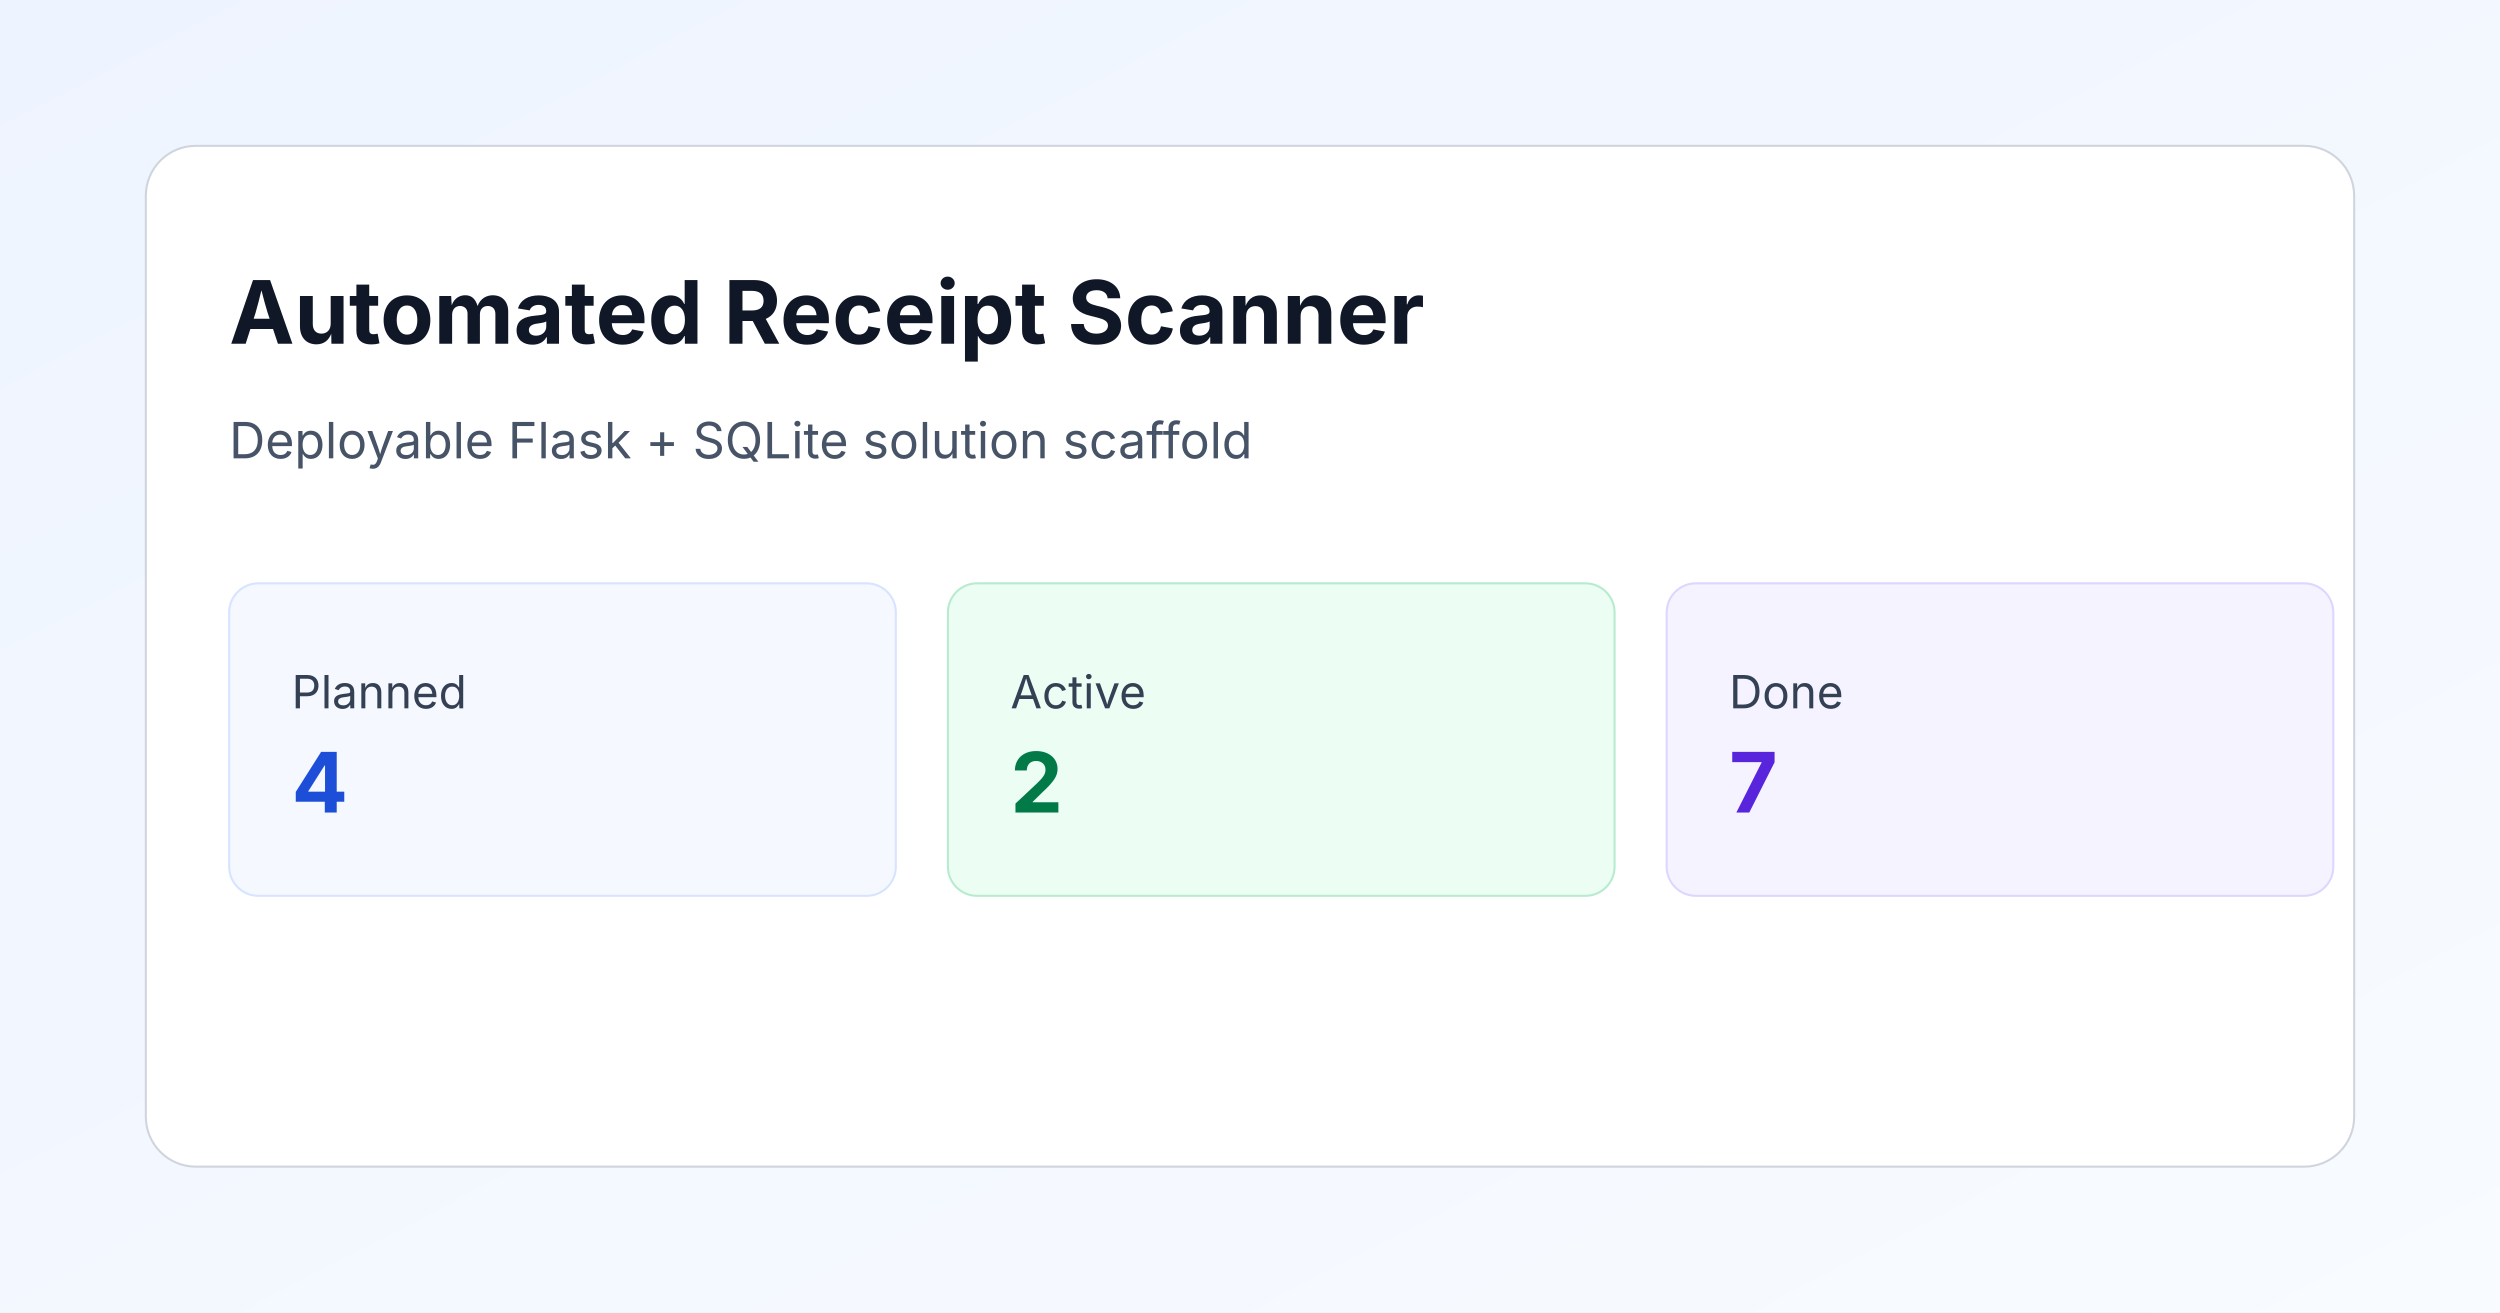
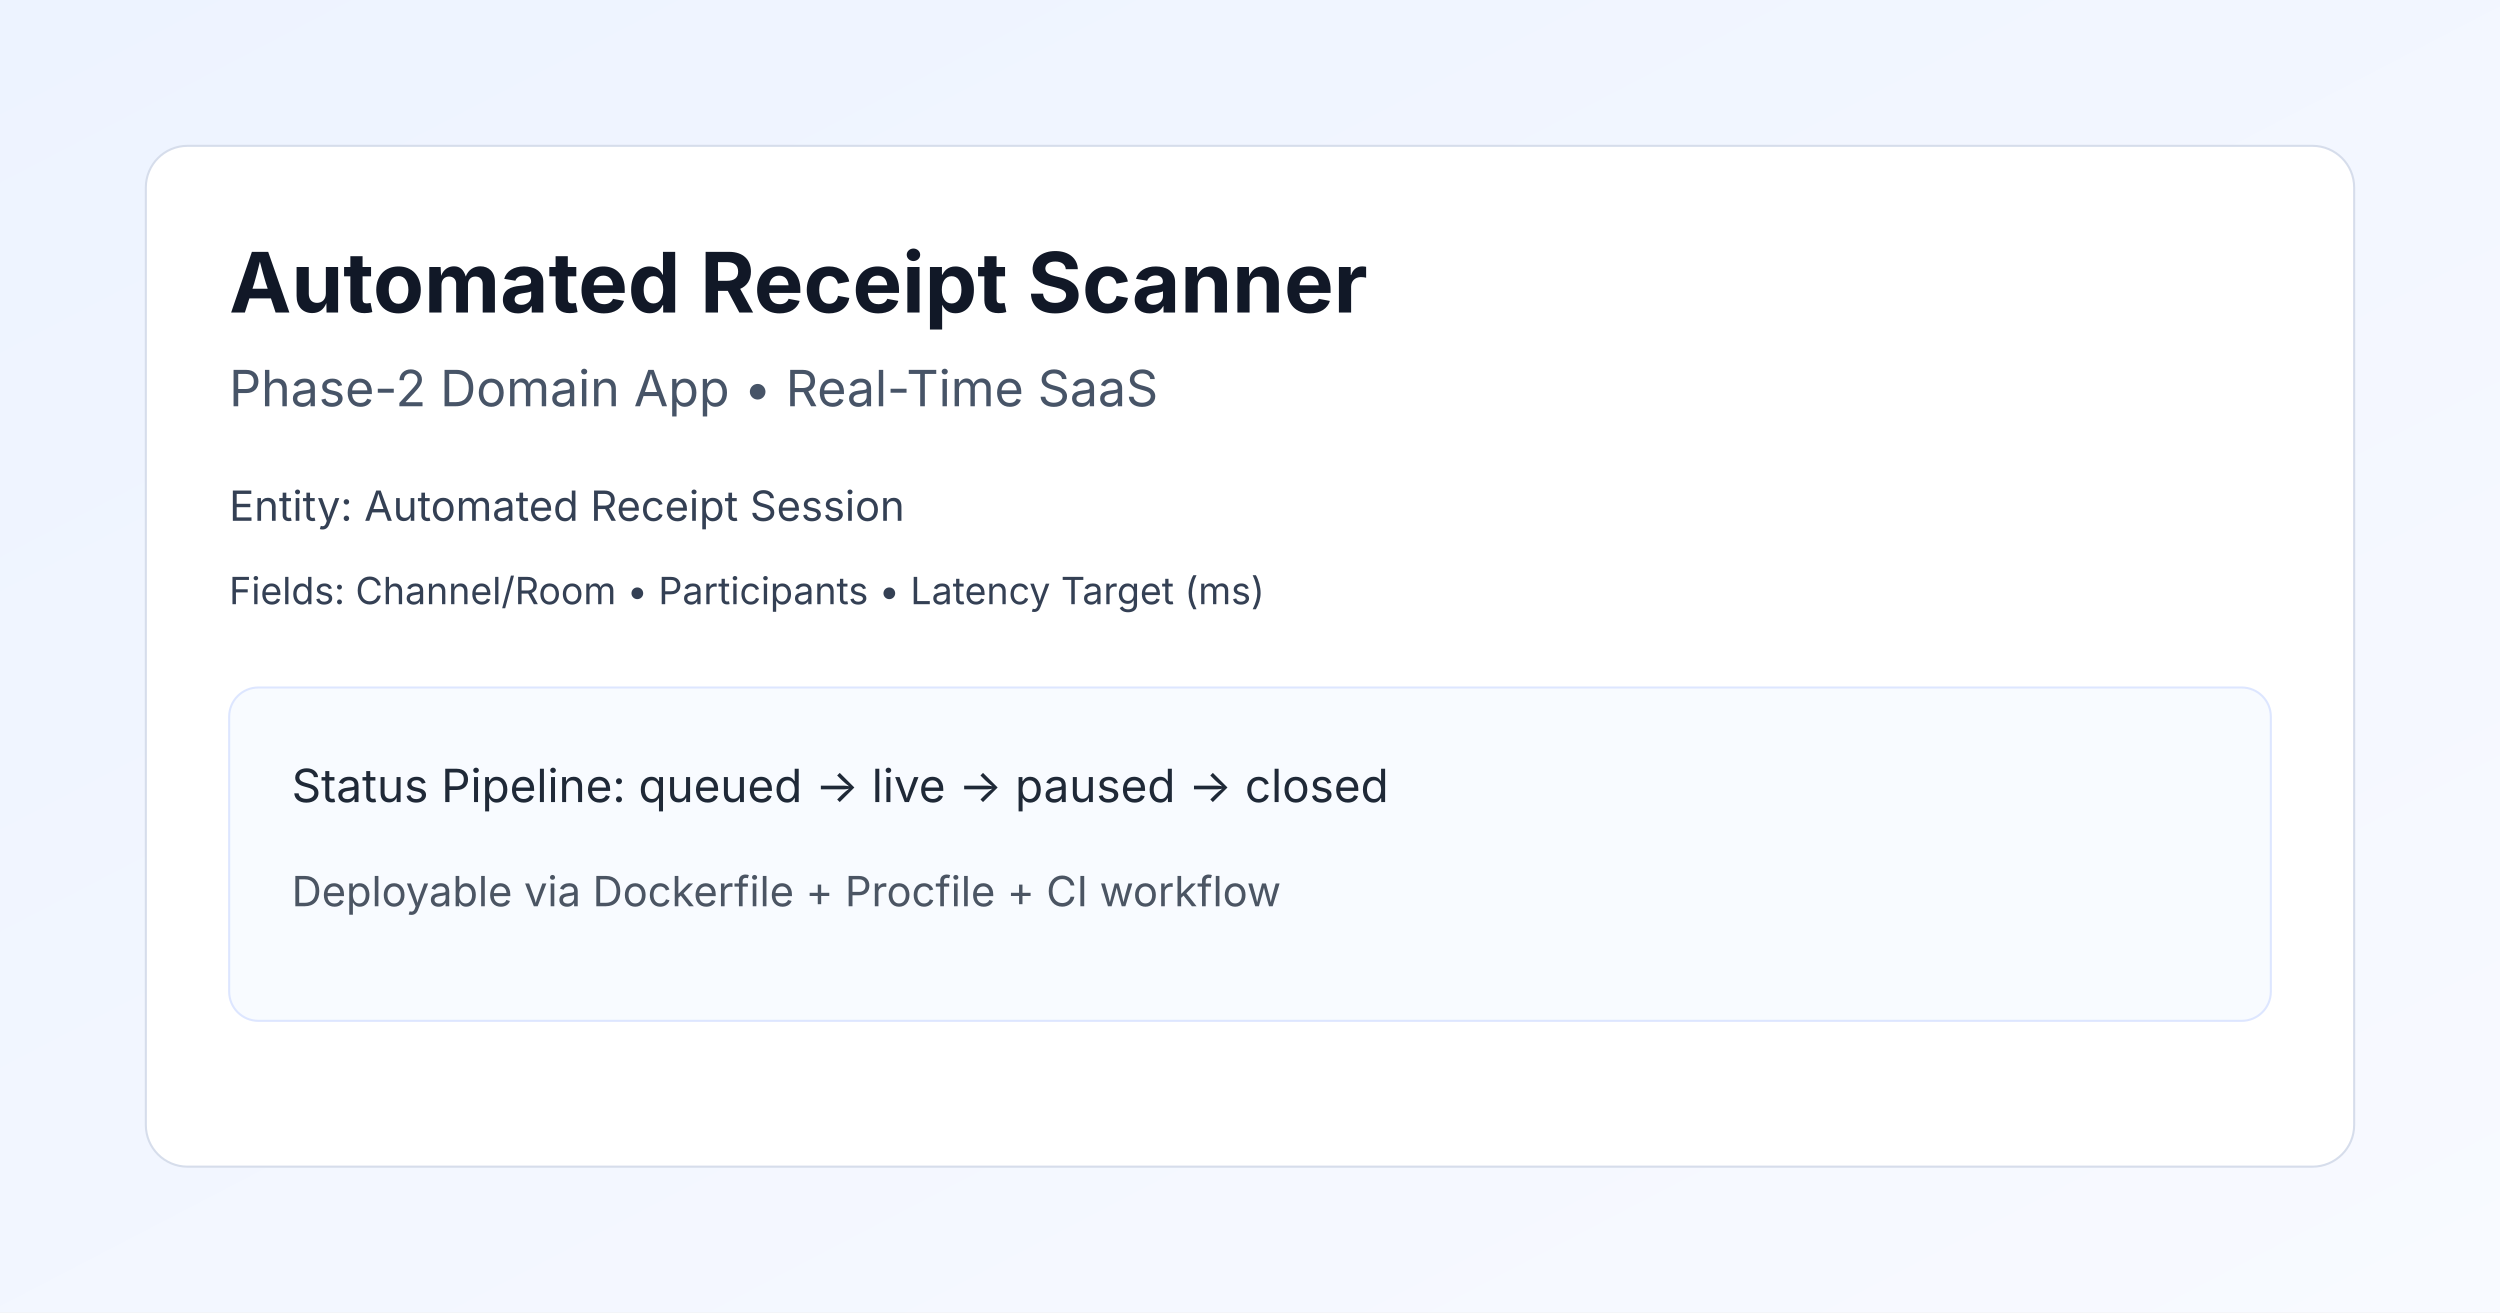
<svg xmlns="http://www.w3.org/2000/svg" width="1200" height="630" viewBox="0 0 1200 630">
  <defs>
    <linearGradient id="bg" x1="0" y1="0" x2="1" y2="1">
-       <stop offset="0%" stop-color="#eef4ff" />
-       <stop offset="100%" stop-color="#f8fbff" />
+       <stop offset="0%" stop-color="#edf3ff" />
+       <stop offset="100%" stop-color="#f8faff" />
    </linearGradient>
  </defs>
  <rect width="1200" height="630" fill="url(#bg)" />
-   <rect x="70" y="70" width="1060" height="490" rx="24" fill="#ffffff" stroke="#d0d5dd" />
-   <text x="110" y="165" font-size="42" font-family="Inter, Arial" fill="#101828" font-weight="700">Automated Receipt Scanner</text>
-   <text x="110" y="220" font-size="24" font-family="Inter, Arial" fill="#475467">Deployable Flask + SQLite solution scaffold</text>
-   <rect x="110" y="280" width="320" height="150" rx="14" fill="#f5f8ff" stroke="#d6e4ff" />
-   <text x="140" y="340" font-size="22" font-family="Inter, Arial" fill="#344054">Planned</text>
-   <text x="140" y="390" font-size="40" font-family="Inter, Arial" fill="#1d4ed8" font-weight="700">4</text>
-   <rect x="455" y="280" width="320" height="150" rx="14" fill="#ecfdf3" stroke="#b7ebcf" />
-   <text x="485" y="340" font-size="22" font-family="Inter, Arial" fill="#344054">Active</text>
-   <text x="485" y="390" font-size="40" font-family="Inter, Arial" fill="#027a48" font-weight="700">2</text>
-   <rect x="800" y="280" width="320" height="150" rx="14" fill="#f4f3ff" stroke="#ddd6fe" />
-   <text x="830" y="340" font-size="22" font-family="Inter, Arial" fill="#344054">Done</text>
-   <text x="830" y="390" font-size="40" font-family="Inter, Arial" fill="#5925dc" font-weight="700">7</text>
+   <rect x="70" y="70" width="1060" height="490" rx="20" fill="#fff" stroke="#d6ddeb" />
+   <text x="110" y="150" font-size="40" font-family="Inter, Arial" fill="#111827" font-weight="700">Automated Receipt Scanner</text>
+   <text x="110" y="195" font-size="24" font-family="Inter, Arial" fill="#475467">Phase-2 Domain App • Real-Time SaaS</text>
+   <text x="110" y="250" font-size="20" font-family="Inter, Arial" fill="#344054">Entity: Automated Receipt Session</text>
+   <text x="110" y="290" font-size="18" font-family="Inter, Arial" fill="#344054">Fields: Channel/Room • Participants • Latency Target (ms)</text>
+   <rect x="110" y="330" width="980" height="160" rx="14" fill="#f8fbff" stroke="#dde6ff" />
+   <text x="140" y="385" font-size="22" font-family="Inter, Arial" fill="#1f2937">Status Pipeline: queued → live → paused → closed</text>
+   <text x="140" y="435" font-size="20" font-family="Inter, Arial" fill="#4b5563">Deployable via Dockerfile + Procfile + CI workflow</text>
</svg>
